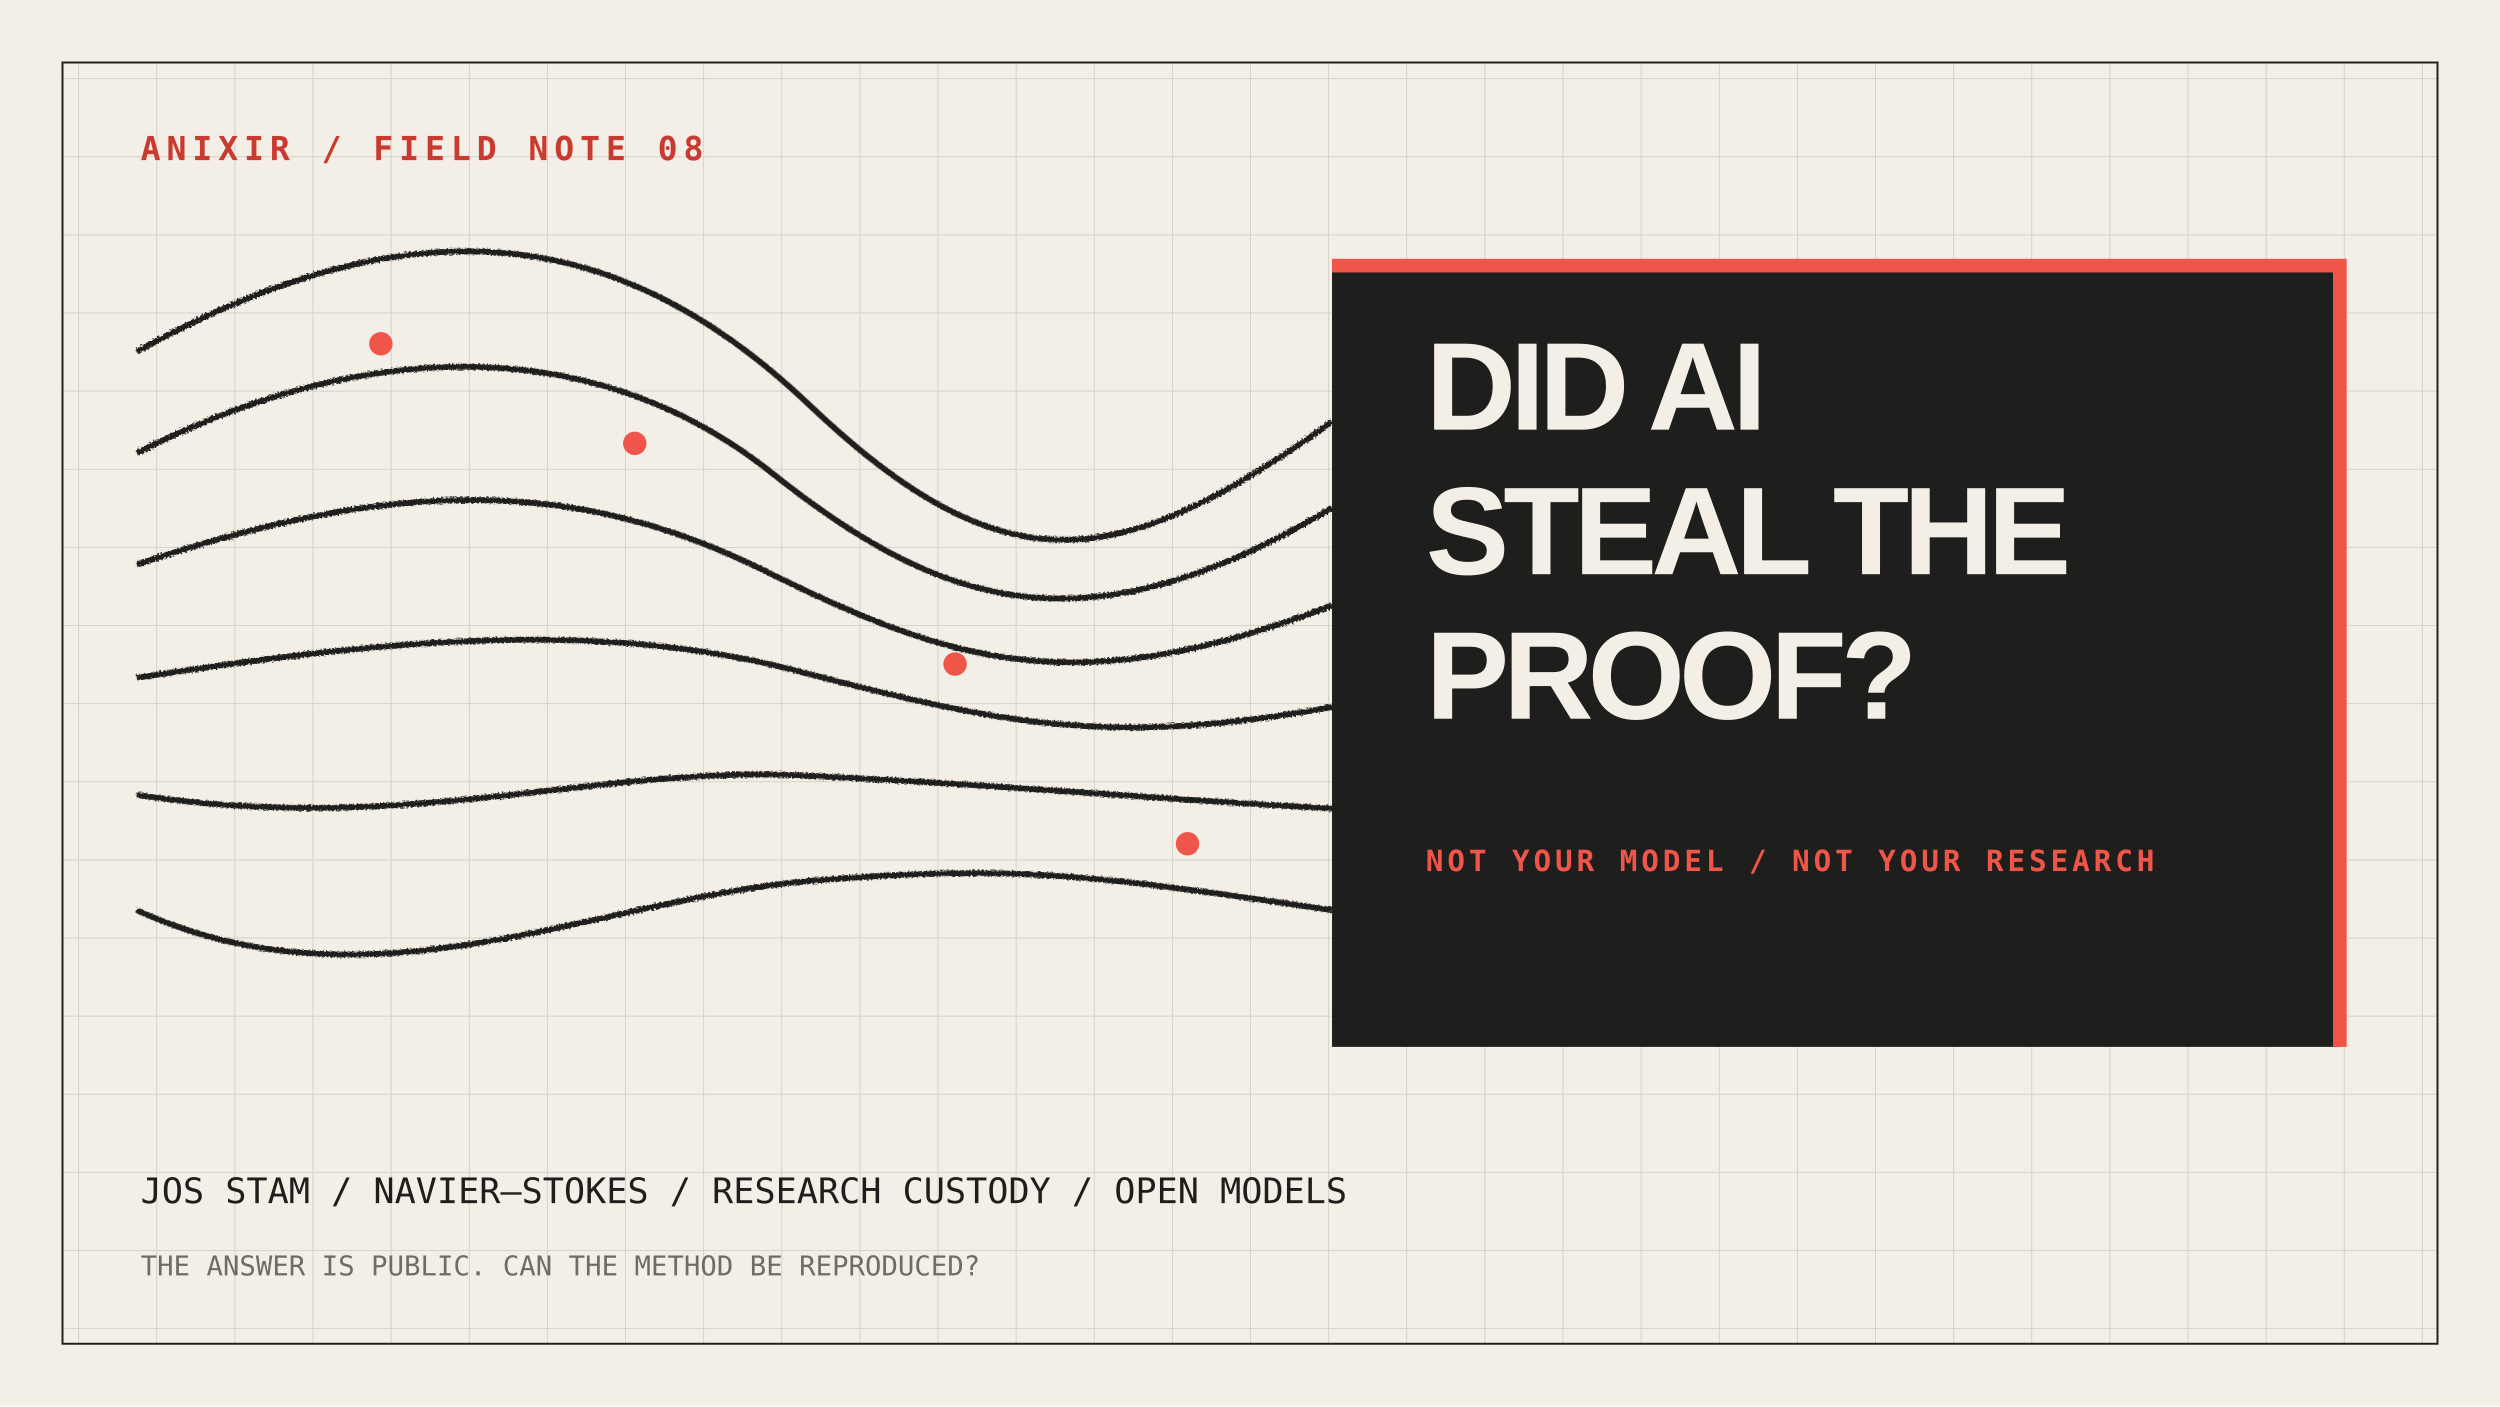
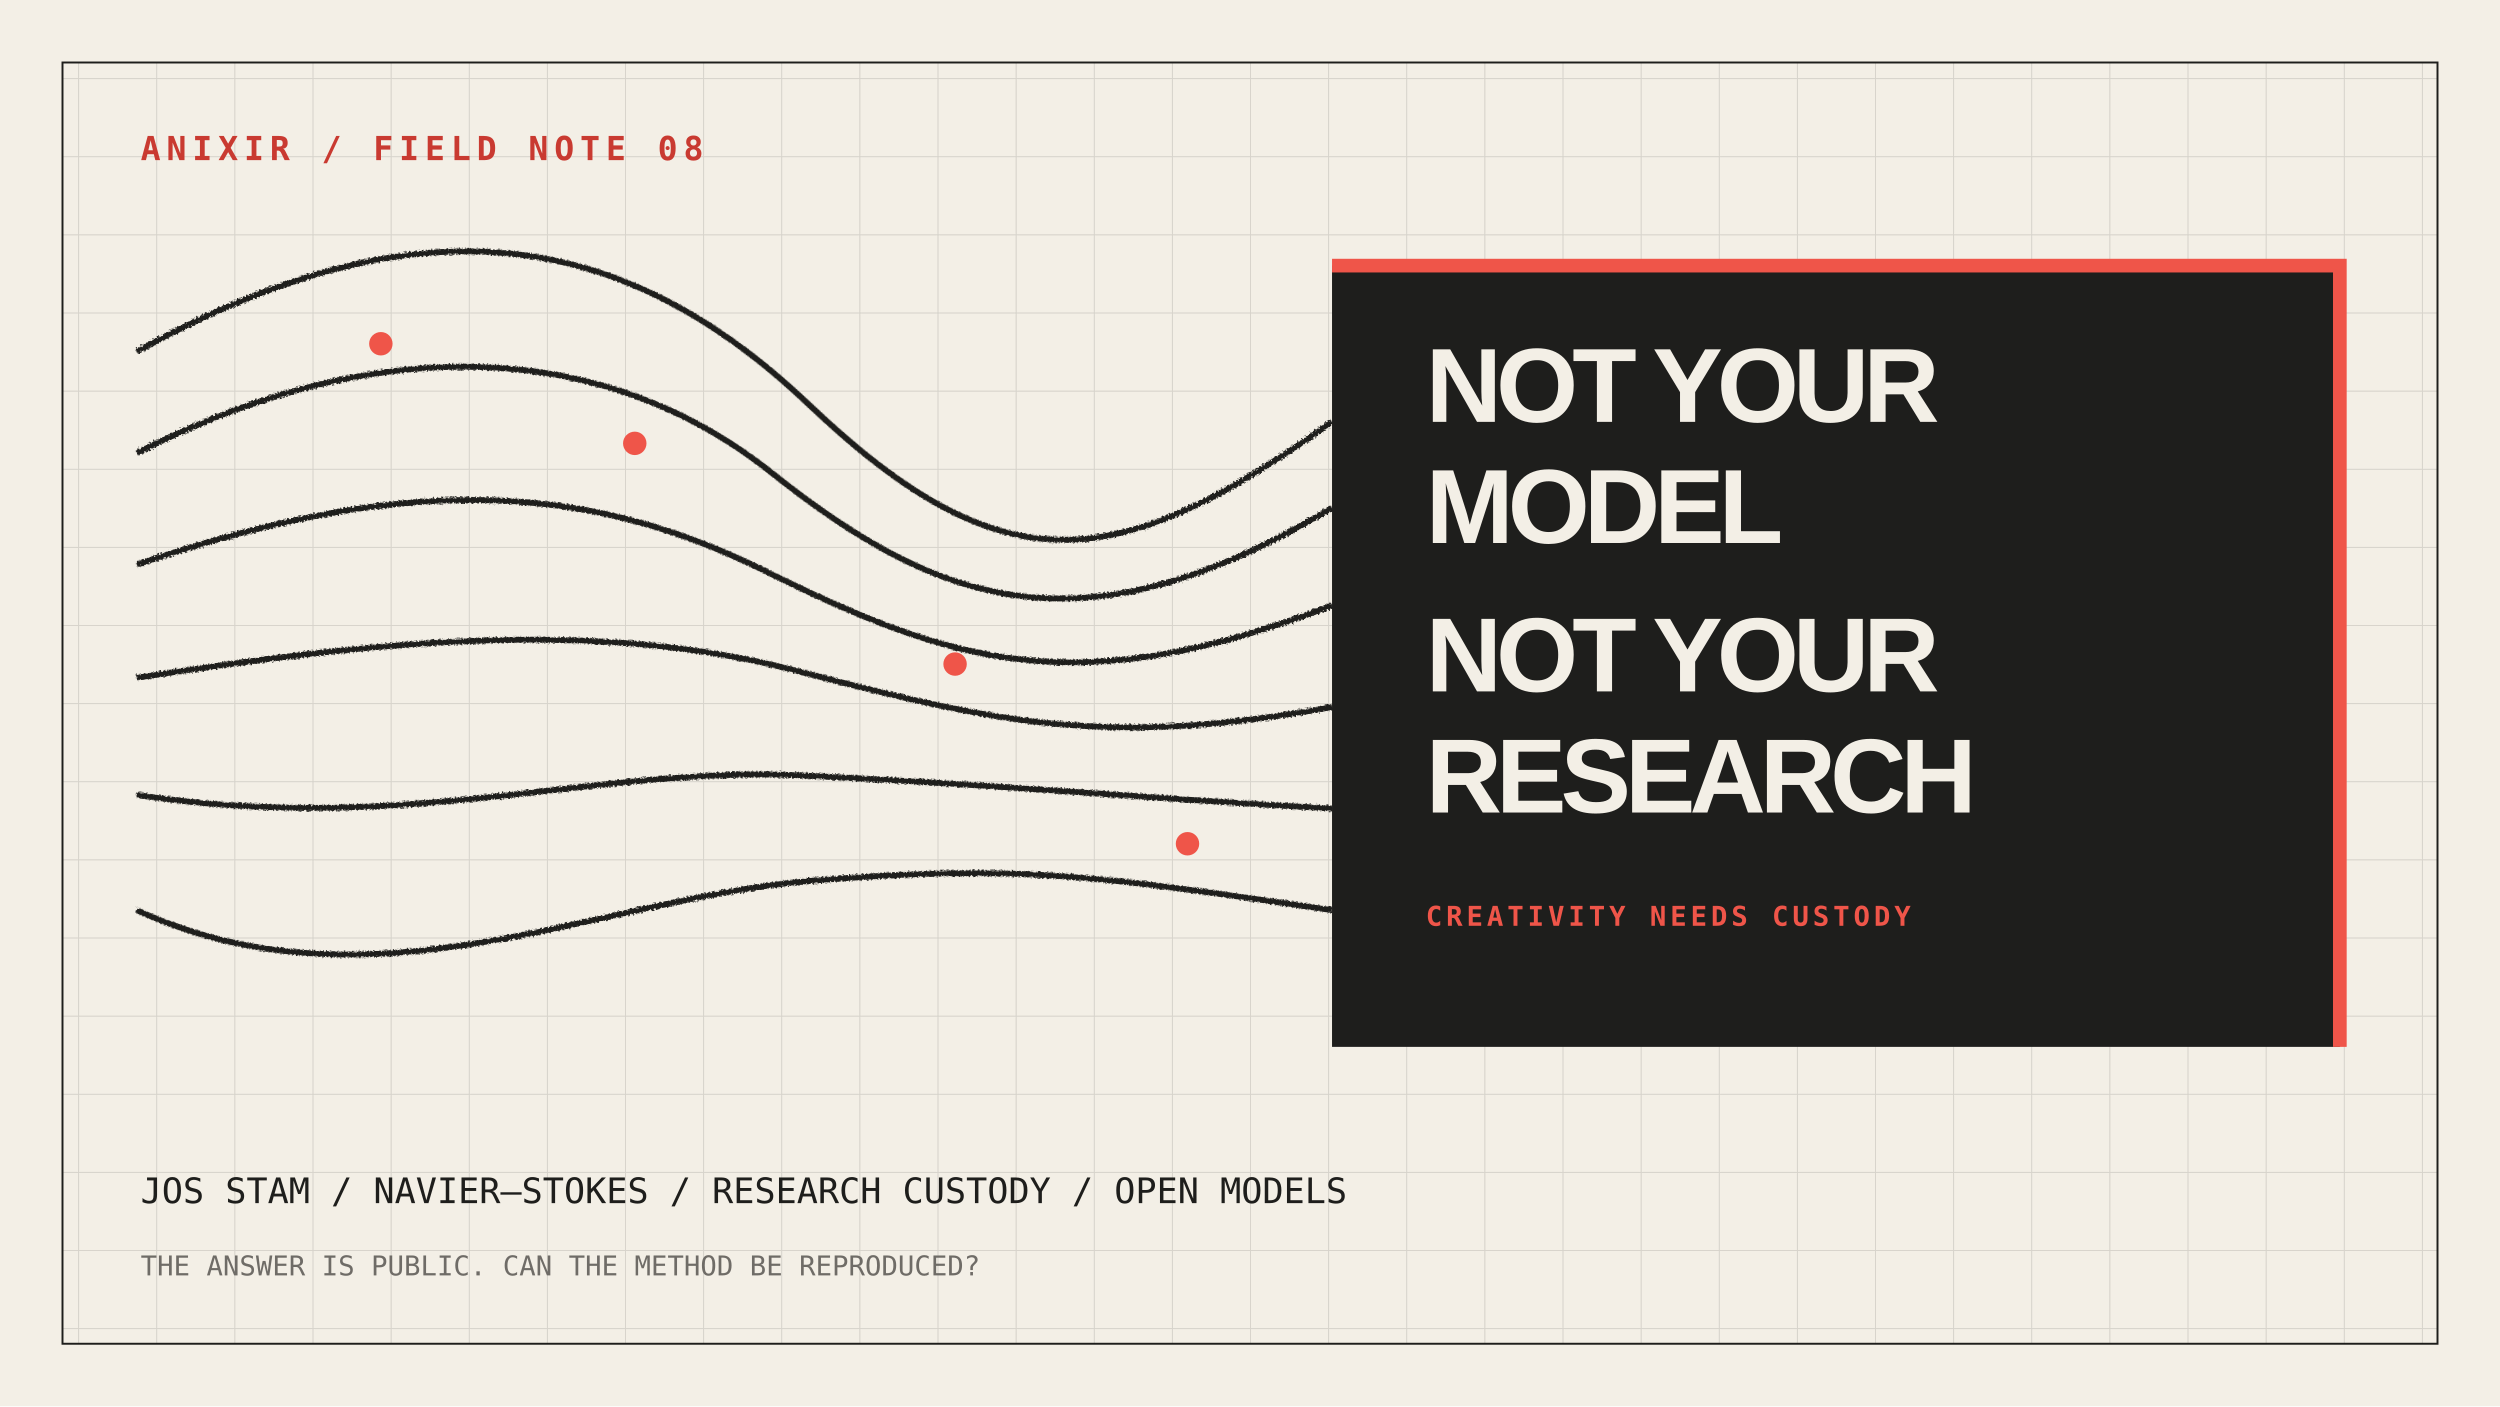
<svg xmlns="http://www.w3.org/2000/svg" viewBox="0 0 1280 720" role="img" aria-labelledby="title description">
  <defs>
    <pattern id="grid" width="40" height="40" patternUnits="userSpaceOnUse">
      <path d="M40 0H0V40" fill="none" stroke="#1e1e1c" stroke-opacity=".13" />
    </pattern>
    <filter id="rough">
      <feTurbulence type="fractalNoise" baseFrequency=".9" numOctaves="2" seed="8" result="n" />
      <feDisplacementMap in="SourceGraphic" in2="n" scale="2" />
    </filter>
  </defs>
  <rect width="1280" height="720" fill="#f3efe6" />
  <rect x="32" y="32" width="1216" height="656" fill="url(#grid)" stroke="#1e1e1c" />
  <text x="72" y="82" fill="#c93a31" font-family="monospace" font-size="17" font-weight="700" letter-spacing="3">ANIXIR / FIELD NOTE 08</text>
  <g fill="none" stroke="#1e1e1c" stroke-width="3" filter="url(#rough)">
    <path d="M70 180C208 104 314 112 414 207S572 294 682 216" />
    <path d="M70 232C190 171 307 172 395 242S556 335 682 260" />
    <path d="M70 289C201 245 294 244 391 292S551 360 682 310" />
    <path d="M70 347C187 329 302 316 406 343S566 383 682 362" />
    <path d="M70 407C207 428 305 392 410 397S575 408 682 414" />
    <path d="M70 466C190 521 306 460 415 451S565 449 682 466" />
  </g>
  <g fill="#ef5549">
    <circle cx="195" cy="176" r="6" />
    <circle cx="325" cy="227" r="6" />
    <circle cx="489" cy="340" r="6" />
    <circle cx="608" cy="432" r="6" />
  </g>
  <path d="M682 136H1198V536H682Z" fill="#1e1e1c" />
  <path d="M682 136H1198V536" fill="none" stroke="#ef5549" stroke-width="7" />
  <g fill="#f3efe6" font-family="Arial, Helvetica, sans-serif">
-     <text x="730" y="220" font-size="64" font-weight="800" letter-spacing="-3">DID AI</text>
-     <text x="730" y="294" font-size="64" font-weight="800" letter-spacing="-3">STEAL THE</text>
-     <text x="730" y="368" font-size="64" font-weight="800" letter-spacing="-3">PROOF?</text>
-     <text x="730" y="446" fill="#ef5549" font-family="monospace" font-size="15" font-weight="700" letter-spacing="2">NOT YOUR MODEL / NOT YOUR RESEARCH</text>
+     <text x="730" y="216" font-size="54" font-weight="800" letter-spacing="-3">NOT YOUR</text>
+     <text x="730" y="278" font-size="54" font-weight="800" letter-spacing="-3">MODEL</text>
+     <text x="730" y="354" font-size="54" font-weight="800" letter-spacing="-3">NOT YOUR</text>
+     <text x="730" y="416" font-size="54" font-weight="800" letter-spacing="-3">RESEARCH</text>
+     <text x="730" y="474" fill="#ef5549" font-family="monospace" font-size="14" font-weight="700" letter-spacing="2">CREATIVITY NEEDS CUSTODY</text>
  </g>
  <text x="72" y="616" fill="#1e1e1c" font-family="monospace" font-size="18">JOS STAM / NAVIER–STOKES / RESEARCH CUSTODY / OPEN MODELS</text>
  <text x="72" y="653" fill="#6f6c67" font-family="monospace" font-size="14">THE ANSWER IS PUBLIC. CAN THE METHOD BE REPRODUCED?</text>
</svg>
